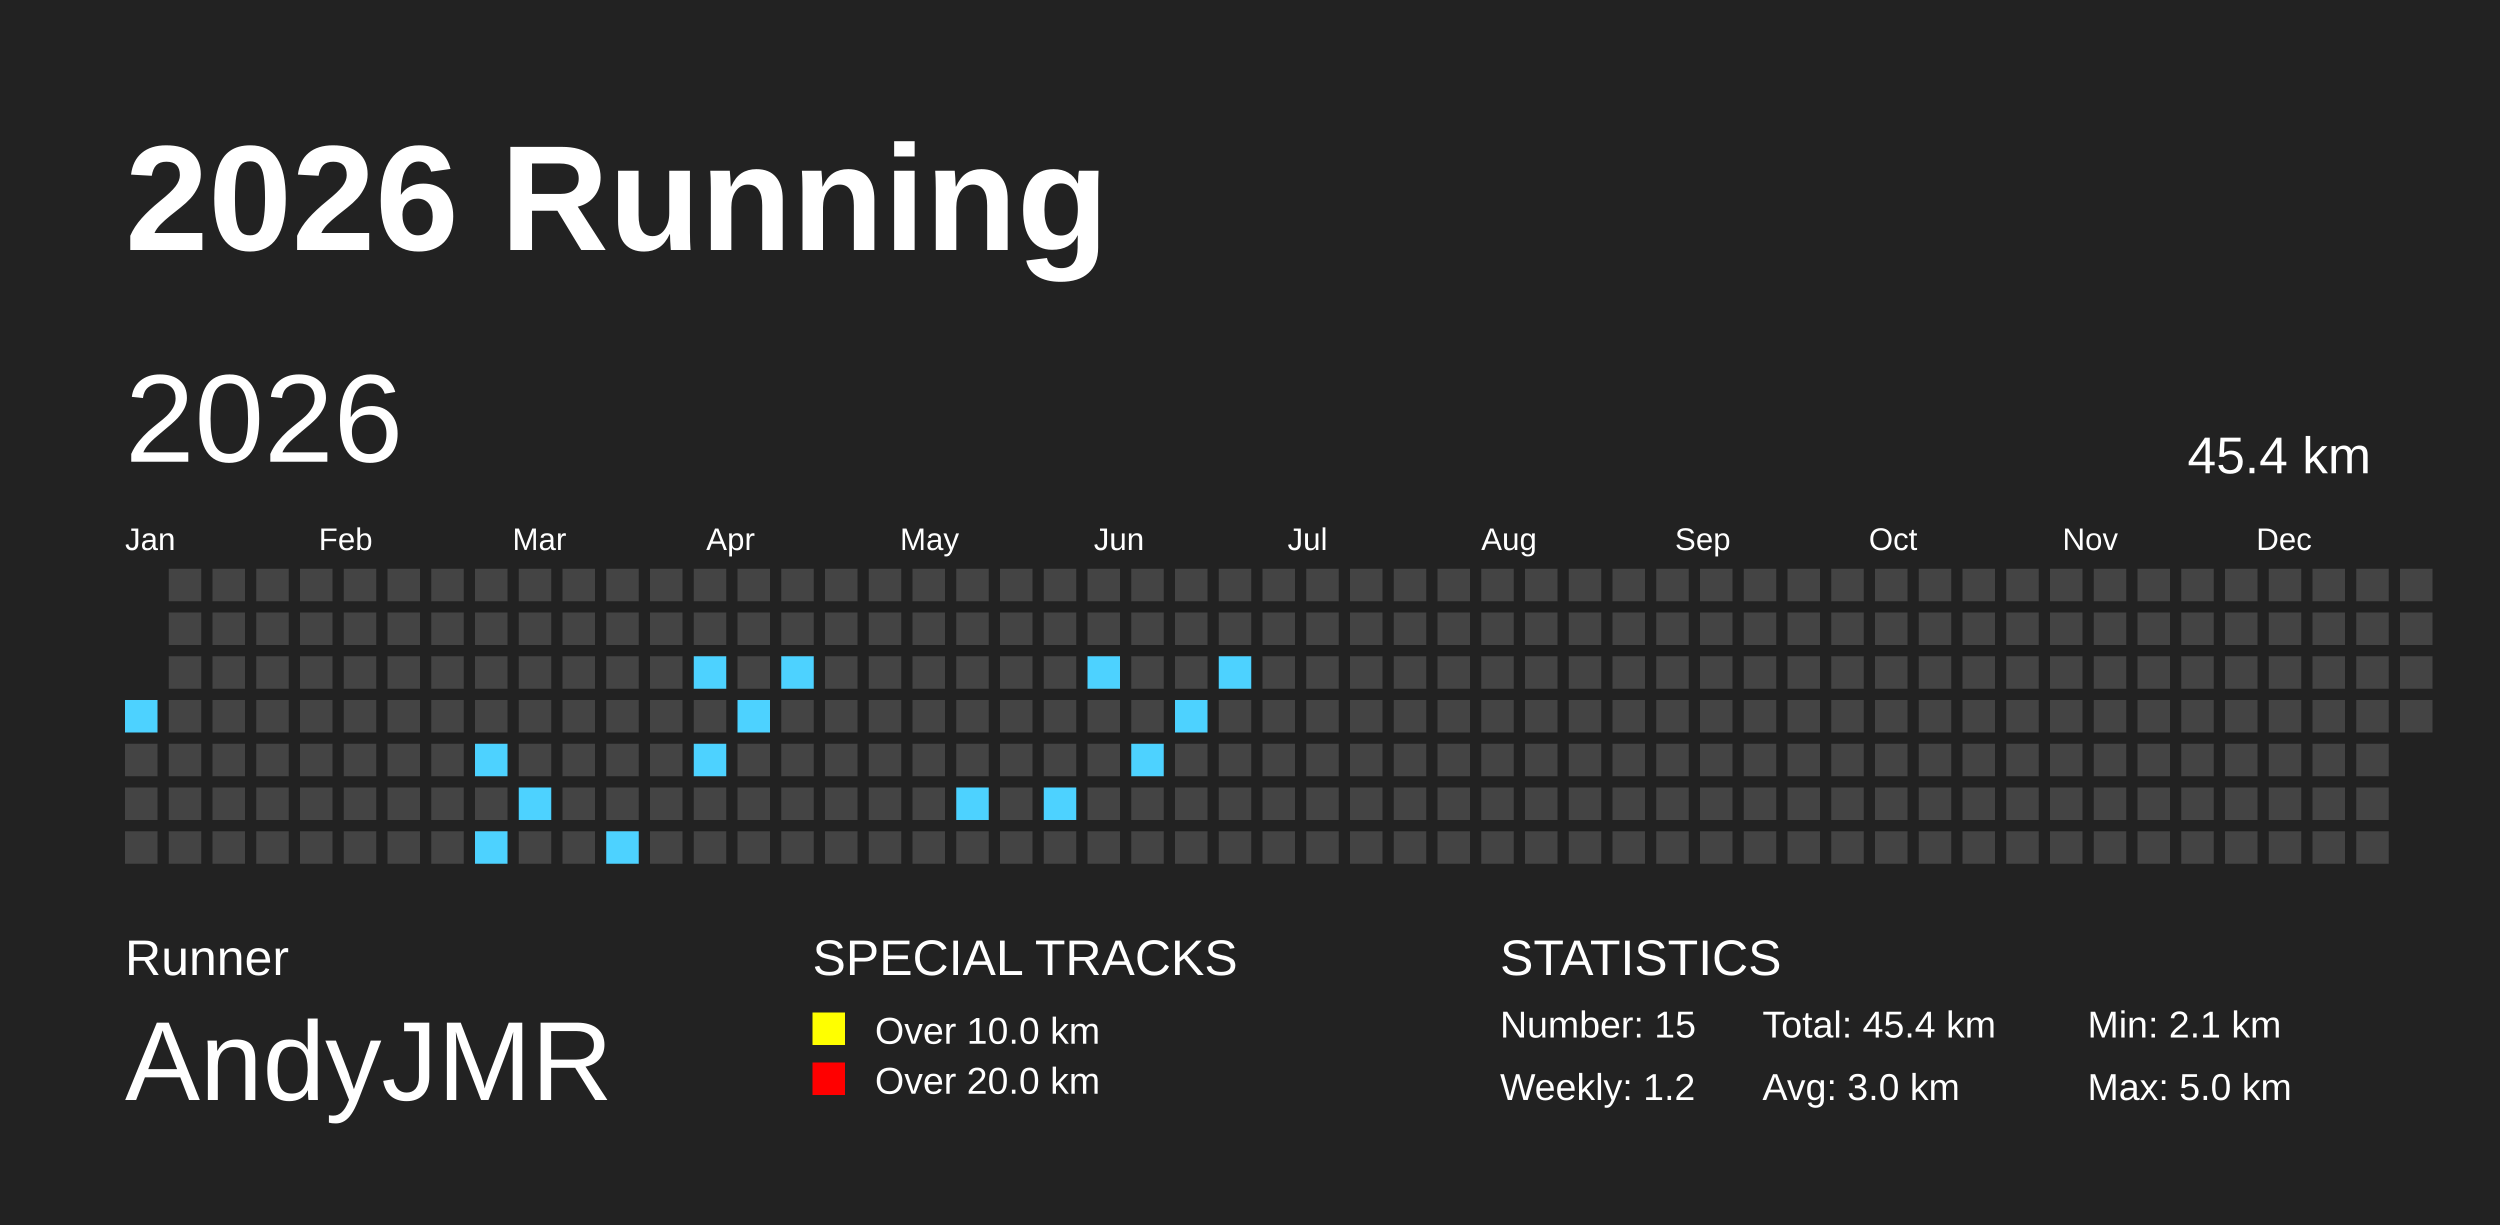
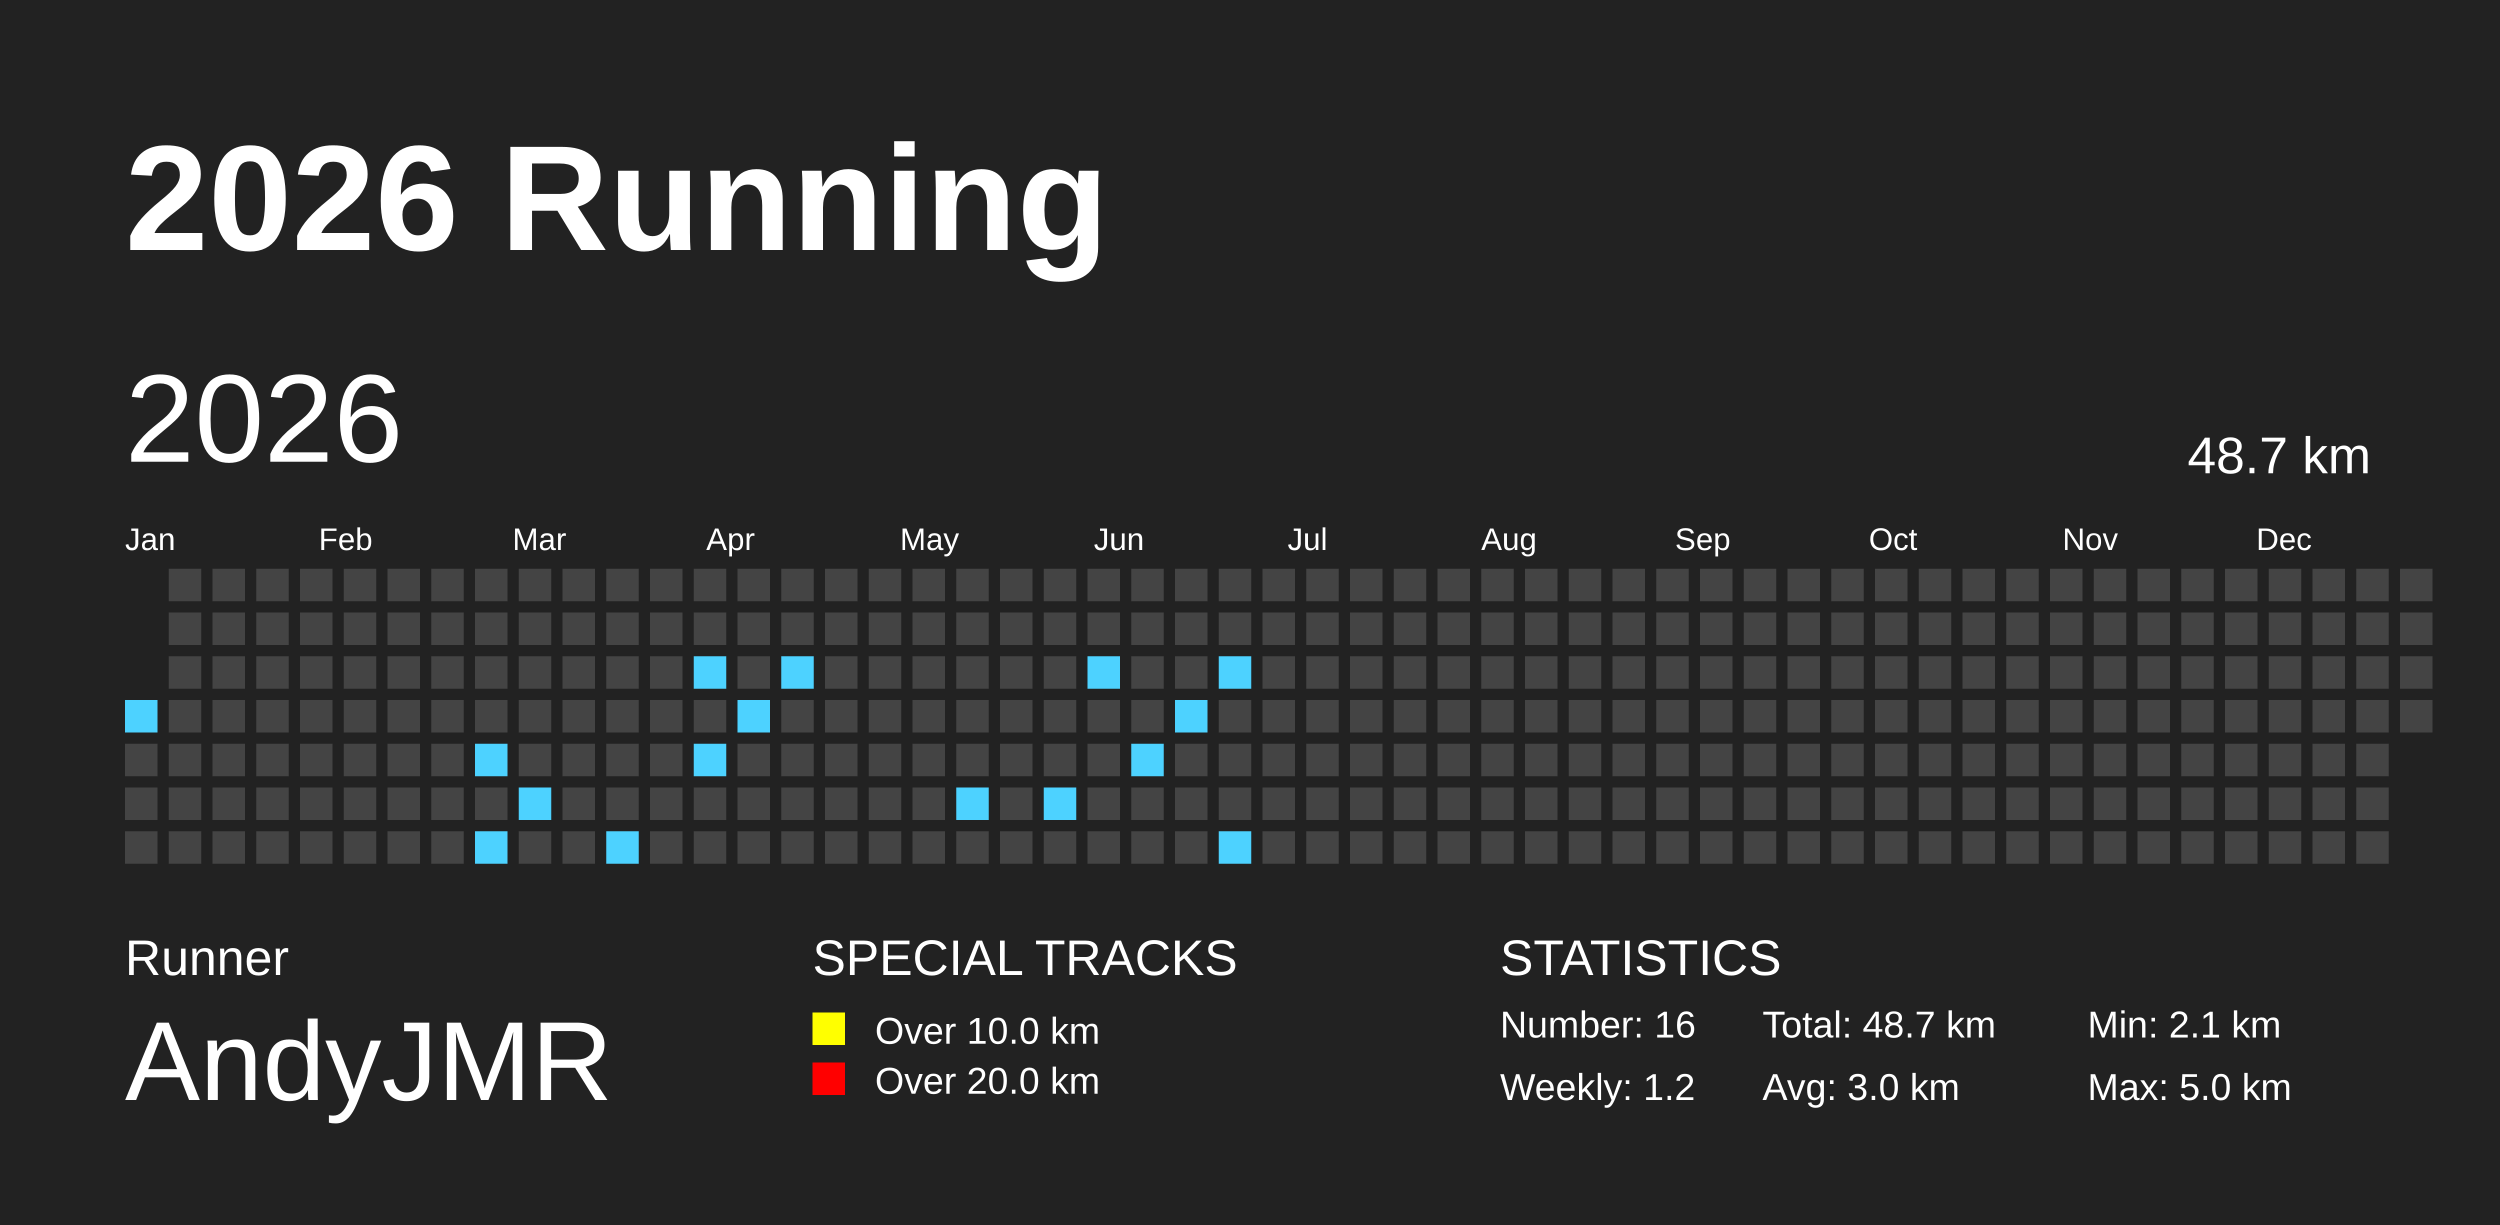
<svg xmlns="http://www.w3.org/2000/svg" baseProfile="full" height="98mm" version="1.1" viewBox="0,0,200,98" width="200mm">
  <defs />
  <rect fill="#222222" height="98" width="200" x="0" y="0" />
  <text fill="#FFFFFF" style="font-size:12px; font-family:Arial; font-weight:bold;" x="10" y="20">2026 Running</text>
  <text fill="#FFFFFF" style="font-size:4px; font-family:Arial" x="10" y="78">Runner</text>
  <text fill="#FFFFFF" style="font-size:9px; font-family:Arial" x="10" y="88">AndyJMR</text>
  <text fill="#FFFFFF" style="font-size:4px; font-family:Arial" x="65" y="78">SPECIAL TRACKS</text>
  <rect fill="yellow" height="2.6" width="2.6" x="65" y="81" />
  <text fill="#FFFFFF" style="font-size:3px; font-family:Arial" x="70" y="83.5">Over 10.0 km</text>
  <rect fill="red" height="2.6" width="2.6" x="65" y="85" />
  <text fill="#FFFFFF" style="font-size:3px; font-family:Arial" x="70" y="87.5">Over 20.0 km</text>
  <text fill="#FFFFFF" style="font-size:4px; font-family:Arial" x="120" y="78">STATISTICS</text>
-   <text fill="#FFFFFF" style="font-size:3px; font-family:Arial" x="120" y="83">Number: 15</text>
+   <text fill="#FFFFFF" style="font-size:3px; font-family:Arial" x="120" y="83">Number: 16</text>
  <text fill="#FFFFFF" style="font-size:3px; font-family:Arial" x="120" y="88">Weekly: 1.2</text>
-   <text fill="#FFFFFF" style="font-size:3px; font-family:Arial" x="141" y="83">Total: 45.4 km</text>
+   <text fill="#FFFFFF" style="font-size:3px; font-family:Arial" x="141" y="83">Total: 48.7 km</text>
  <text fill="#FFFFFF" style="font-size:3px; font-family:Arial" x="141" y="88">Avg: 3.0 km</text>
  <text fill="#FFFFFF" style="font-size:3px; font-family:Arial" x="167" y="83">Min: 2.1 km</text>
  <text fill="#FFFFFF" style="font-size:3px; font-family:Arial" x="167" y="88">Max: 5.0 km</text>
  <text dominant-baseline="hanging" fill="#FFFFFF" style="font-size:10.0px; font-family:Arial;" x="10" y="30">2026</text>
-   <text dominant-baseline="hanging" fill="#FFFFFF" style="font-size:4.125px; font-family:Arial;" x="175" y="35">45.4 km</text>
+   <text dominant-baseline="hanging" fill="#FFFFFF" style="font-size:4.125px; font-family:Arial;" x="175" y="35">48.7 km</text>
  <text fill="#FFFFFF" style="font-size:2.5px; font-family:Arial" x="10.0" y="44">Jan</text>
  <text fill="#FFFFFF" style="font-size:2.5px; font-family:Arial" x="25.5" y="44">Feb</text>
  <text fill="#FFFFFF" style="font-size:2.5px; font-family:Arial" x="41.0" y="44">Mar</text>
  <text fill="#FFFFFF" style="font-size:2.5px; font-family:Arial" x="56.5" y="44">Apr</text>
  <text fill="#FFFFFF" style="font-size:2.5px; font-family:Arial" x="72.0" y="44">May</text>
  <text fill="#FFFFFF" style="font-size:2.5px; font-family:Arial" x="87.5" y="44">Jun</text>
  <text fill="#FFFFFF" style="font-size:2.5px; font-family:Arial" x="103.0" y="44">Jul</text>
  <text fill="#FFFFFF" style="font-size:2.5px; font-family:Arial" x="118.5" y="44">Aug</text>
  <text fill="#FFFFFF" style="font-size:2.5px; font-family:Arial" x="134.0" y="44">Sep</text>
  <text fill="#FFFFFF" style="font-size:2.5px; font-family:Arial" x="149.5" y="44">Oct</text>
  <text fill="#FFFFFF" style="font-size:2.5px; font-family:Arial" x="165.0" y="44">Nov</text>
  <text fill="#FFFFFF" style="font-size:2.5px; font-family:Arial" x="180.5" y="44">Dec</text>
  <rect fill="#4DD2FF" height="2.6" width="2.6" x="10.0" y="56.0" />
  <rect fill="#444444" height="2.6" width="2.6" x="10.0" y="59.5" />
  <rect fill="#444444" height="2.6" width="2.6" x="10.0" y="63.0" />
  <rect fill="#444444" height="2.6" width="2.6" x="10.0" y="66.5" />
  <rect fill="#444444" height="2.6" width="2.6" x="13.5" y="45.5" />
  <rect fill="#444444" height="2.6" width="2.6" x="13.5" y="49.0" />
  <rect fill="#444444" height="2.6" width="2.6" x="13.5" y="52.5" />
  <rect fill="#444444" height="2.6" width="2.6" x="13.5" y="56.0" />
  <rect fill="#444444" height="2.6" width="2.6" x="13.5" y="59.5" />
  <rect fill="#444444" height="2.6" width="2.6" x="13.5" y="63.0" />
  <rect fill="#444444" height="2.6" width="2.6" x="13.5" y="66.5" />
  <rect fill="#444444" height="2.6" width="2.6" x="17.0" y="45.5" />
  <rect fill="#444444" height="2.6" width="2.6" x="17.0" y="49.0" />
  <rect fill="#444444" height="2.6" width="2.6" x="17.0" y="52.5" />
  <rect fill="#444444" height="2.6" width="2.6" x="17.0" y="56.0" />
  <rect fill="#444444" height="2.6" width="2.6" x="17.0" y="59.5" />
  <rect fill="#444444" height="2.6" width="2.6" x="17.0" y="63.0" />
  <rect fill="#444444" height="2.6" width="2.6" x="17.0" y="66.5" />
  <rect fill="#444444" height="2.6" width="2.6" x="20.5" y="45.5" />
  <rect fill="#444444" height="2.6" width="2.6" x="20.5" y="49.0" />
  <rect fill="#444444" height="2.6" width="2.6" x="20.5" y="52.5" />
  <rect fill="#444444" height="2.6" width="2.6" x="20.5" y="56.0" />
  <rect fill="#444444" height="2.6" width="2.6" x="20.5" y="59.5" />
  <rect fill="#444444" height="2.6" width="2.6" x="20.5" y="63.0" />
  <rect fill="#444444" height="2.6" width="2.6" x="20.5" y="66.5" />
  <rect fill="#444444" height="2.6" width="2.6" x="24.0" y="45.5" />
  <rect fill="#444444" height="2.6" width="2.6" x="24.0" y="49.0" />
  <rect fill="#444444" height="2.6" width="2.6" x="24.0" y="52.5" />
  <rect fill="#444444" height="2.6" width="2.6" x="24.0" y="56.0" />
  <rect fill="#444444" height="2.6" width="2.6" x="24.0" y="59.5" />
  <rect fill="#444444" height="2.6" width="2.6" x="24.0" y="63.0" />
  <rect fill="#444444" height="2.6" width="2.6" x="24.0" y="66.5" />
  <rect fill="#444444" height="2.6" width="2.6" x="27.5" y="45.5" />
  <rect fill="#444444" height="2.6" width="2.6" x="27.5" y="49.0" />
  <rect fill="#444444" height="2.6" width="2.6" x="27.5" y="52.5" />
  <rect fill="#444444" height="2.6" width="2.6" x="27.5" y="56.0" />
  <rect fill="#444444" height="2.6" width="2.6" x="27.5" y="59.5" />
  <rect fill="#444444" height="2.6" width="2.6" x="27.5" y="63.0" />
  <rect fill="#444444" height="2.6" width="2.6" x="27.5" y="66.5" />
  <rect fill="#444444" height="2.6" width="2.6" x="31.0" y="45.5" />
  <rect fill="#444444" height="2.6" width="2.6" x="31.0" y="49.0" />
  <rect fill="#444444" height="2.6" width="2.6" x="31.0" y="52.5" />
  <rect fill="#444444" height="2.6" width="2.6" x="31.0" y="56.0" />
  <rect fill="#444444" height="2.6" width="2.6" x="31.0" y="59.5" />
  <rect fill="#444444" height="2.6" width="2.6" x="31.0" y="63.0" />
  <rect fill="#444444" height="2.6" width="2.6" x="31.0" y="66.5" />
  <rect fill="#444444" height="2.6" width="2.6" x="34.5" y="45.5" />
  <rect fill="#444444" height="2.6" width="2.6" x="34.5" y="49.0" />
  <rect fill="#444444" height="2.6" width="2.6" x="34.5" y="52.5" />
  <rect fill="#444444" height="2.6" width="2.6" x="34.5" y="56.0" />
  <rect fill="#444444" height="2.6" width="2.6" x="34.5" y="59.5" />
  <rect fill="#444444" height="2.6" width="2.6" x="34.5" y="63.0" />
  <rect fill="#444444" height="2.6" width="2.6" x="34.5" y="66.5" />
  <rect fill="#444444" height="2.6" width="2.6" x="38.0" y="45.5" />
  <rect fill="#444444" height="2.6" width="2.6" x="38.0" y="49.0" />
  <rect fill="#444444" height="2.6" width="2.6" x="38.0" y="52.5" />
  <rect fill="#444444" height="2.6" width="2.6" x="38.0" y="56.0" />
  <rect fill="#4DD2FF" height="2.6" width="2.6" x="38.0" y="59.5" />
  <rect fill="#444444" height="2.6" width="2.6" x="38.0" y="63.0" />
  <rect fill="#4DD2FF" height="2.6" width="2.6" x="38.0" y="66.5" />
  <rect fill="#444444" height="2.6" width="2.6" x="41.5" y="45.5" />
  <rect fill="#444444" height="2.6" width="2.6" x="41.5" y="49.0" />
  <rect fill="#444444" height="2.6" width="2.6" x="41.5" y="52.5" />
  <rect fill="#444444" height="2.6" width="2.6" x="41.5" y="56.0" />
  <rect fill="#444444" height="2.6" width="2.6" x="41.5" y="59.5" />
  <rect fill="#4DD2FF" height="2.6" width="2.6" x="41.5" y="63.0" />
  <rect fill="#444444" height="2.6" width="2.6" x="41.5" y="66.5" />
  <rect fill="#444444" height="2.6" width="2.6" x="45.0" y="45.5" />
  <rect fill="#444444" height="2.6" width="2.6" x="45.0" y="49.0" />
  <rect fill="#444444" height="2.6" width="2.6" x="45.0" y="52.5" />
  <rect fill="#444444" height="2.6" width="2.6" x="45.0" y="56.0" />
  <rect fill="#444444" height="2.6" width="2.6" x="45.0" y="59.5" />
  <rect fill="#444444" height="2.6" width="2.6" x="45.0" y="63.0" />
  <rect fill="#444444" height="2.6" width="2.6" x="45.0" y="66.5" />
  <rect fill="#444444" height="2.6" width="2.6" x="48.5" y="45.5" />
  <rect fill="#444444" height="2.6" width="2.6" x="48.5" y="49.0" />
  <rect fill="#444444" height="2.6" width="2.6" x="48.5" y="52.5" />
  <rect fill="#444444" height="2.6" width="2.6" x="48.5" y="56.0" />
  <rect fill="#444444" height="2.6" width="2.6" x="48.5" y="59.5" />
  <rect fill="#444444" height="2.6" width="2.6" x="48.5" y="63.0" />
  <rect fill="#4DD2FF" height="2.6" width="2.6" x="48.5" y="66.5" />
  <rect fill="#444444" height="2.6" width="2.6" x="52.0" y="45.5" />
  <rect fill="#444444" height="2.6" width="2.6" x="52.0" y="49.0" />
  <rect fill="#444444" height="2.6" width="2.6" x="52.0" y="52.5" />
  <rect fill="#444444" height="2.6" width="2.6" x="52.0" y="56.0" />
  <rect fill="#444444" height="2.6" width="2.6" x="52.0" y="59.5" />
  <rect fill="#444444" height="2.6" width="2.6" x="52.0" y="63.0" />
  <rect fill="#444444" height="2.6" width="2.6" x="52.0" y="66.5" />
  <rect fill="#444444" height="2.6" width="2.6" x="55.5" y="45.5" />
  <rect fill="#444444" height="2.6" width="2.6" x="55.5" y="49.0" />
  <rect fill="#4DD2FF" height="2.6" width="2.6" x="55.5" y="52.5" />
  <rect fill="#444444" height="2.6" width="2.6" x="55.5" y="56.0" />
  <rect fill="#4DD2FF" height="2.6" width="2.6" x="55.5" y="59.5" />
  <rect fill="#444444" height="2.6" width="2.6" x="55.5" y="63.0" />
  <rect fill="#444444" height="2.6" width="2.6" x="55.5" y="66.5" />
  <rect fill="#444444" height="2.6" width="2.6" x="59.0" y="45.5" />
  <rect fill="#444444" height="2.6" width="2.6" x="59.0" y="49.0" />
  <rect fill="#444444" height="2.6" width="2.6" x="59.0" y="52.5" />
  <rect fill="#4DD2FF" height="2.6" width="2.6" x="59.0" y="56.0" />
  <rect fill="#444444" height="2.6" width="2.6" x="59.0" y="59.5" />
  <rect fill="#444444" height="2.6" width="2.6" x="59.0" y="63.0" />
  <rect fill="#444444" height="2.6" width="2.6" x="59.0" y="66.5" />
  <rect fill="#444444" height="2.6" width="2.6" x="62.5" y="45.5" />
  <rect fill="#444444" height="2.6" width="2.6" x="62.5" y="49.0" />
  <rect fill="#4DD2FF" height="2.6" width="2.6" x="62.5" y="52.5" />
  <rect fill="#444444" height="2.6" width="2.6" x="62.5" y="56.0" />
  <rect fill="#444444" height="2.6" width="2.6" x="62.5" y="59.5" />
  <rect fill="#444444" height="2.6" width="2.6" x="62.5" y="63.0" />
  <rect fill="#444444" height="2.6" width="2.6" x="62.5" y="66.5" />
  <rect fill="#444444" height="2.6" width="2.6" x="66.0" y="45.5" />
  <rect fill="#444444" height="2.6" width="2.6" x="66.0" y="49.0" />
  <rect fill="#444444" height="2.6" width="2.6" x="66.0" y="52.5" />
  <rect fill="#444444" height="2.6" width="2.6" x="66.0" y="56.0" />
  <rect fill="#444444" height="2.6" width="2.6" x="66.0" y="59.5" />
  <rect fill="#444444" height="2.6" width="2.6" x="66.0" y="63.0" />
  <rect fill="#444444" height="2.6" width="2.6" x="66.0" y="66.5" />
  <rect fill="#444444" height="2.6" width="2.6" x="69.5" y="45.5" />
  <rect fill="#444444" height="2.6" width="2.6" x="69.5" y="49.0" />
  <rect fill="#444444" height="2.6" width="2.6" x="69.5" y="52.5" />
  <rect fill="#444444" height="2.6" width="2.6" x="69.5" y="56.0" />
  <rect fill="#444444" height="2.6" width="2.6" x="69.5" y="59.5" />
  <rect fill="#444444" height="2.6" width="2.6" x="69.5" y="63.0" />
  <rect fill="#444444" height="2.6" width="2.6" x="69.5" y="66.5" />
  <rect fill="#444444" height="2.6" width="2.6" x="73.0" y="45.5" />
  <rect fill="#444444" height="2.6" width="2.6" x="73.0" y="49.0" />
  <rect fill="#444444" height="2.6" width="2.6" x="73.0" y="52.5" />
  <rect fill="#444444" height="2.6" width="2.6" x="73.0" y="56.0" />
  <rect fill="#444444" height="2.6" width="2.6" x="73.0" y="59.5" />
  <rect fill="#444444" height="2.6" width="2.6" x="73.0" y="63.0" />
  <rect fill="#444444" height="2.6" width="2.6" x="73.0" y="66.5" />
  <rect fill="#444444" height="2.6" width="2.6" x="76.5" y="45.5" />
  <rect fill="#444444" height="2.6" width="2.6" x="76.5" y="49.0" />
  <rect fill="#444444" height="2.6" width="2.6" x="76.5" y="52.5" />
  <rect fill="#444444" height="2.6" width="2.6" x="76.5" y="56.0" />
  <rect fill="#444444" height="2.6" width="2.6" x="76.5" y="59.5" />
  <rect fill="#4DD2FF" height="2.6" width="2.6" x="76.5" y="63.0" />
  <rect fill="#444444" height="2.6" width="2.6" x="76.5" y="66.5" />
  <rect fill="#444444" height="2.6" width="2.6" x="80.0" y="45.5" />
  <rect fill="#444444" height="2.6" width="2.6" x="80.0" y="49.0" />
  <rect fill="#444444" height="2.6" width="2.6" x="80.0" y="52.5" />
  <rect fill="#444444" height="2.6" width="2.6" x="80.0" y="56.0" />
  <rect fill="#444444" height="2.6" width="2.6" x="80.0" y="59.5" />
  <rect fill="#444444" height="2.6" width="2.6" x="80.0" y="63.0" />
  <rect fill="#444444" height="2.6" width="2.6" x="80.0" y="66.5" />
  <rect fill="#444444" height="2.6" width="2.6" x="83.5" y="45.5" />
  <rect fill="#444444" height="2.6" width="2.6" x="83.5" y="49.0" />
  <rect fill="#444444" height="2.6" width="2.6" x="83.5" y="52.5" />
  <rect fill="#444444" height="2.6" width="2.6" x="83.5" y="56.0" />
  <rect fill="#444444" height="2.6" width="2.6" x="83.5" y="59.5" />
  <rect fill="#4DD2FF" height="2.6" width="2.6" x="83.5" y="63.0" />
  <rect fill="#444444" height="2.6" width="2.6" x="83.5" y="66.5" />
  <rect fill="#444444" height="2.6" width="2.6" x="87.0" y="45.5" />
  <rect fill="#444444" height="2.6" width="2.6" x="87.0" y="49.0" />
  <rect fill="#4DD2FF" height="2.6" width="2.6" x="87.0" y="52.5" />
  <rect fill="#444444" height="2.6" width="2.6" x="87.0" y="56.0" />
  <rect fill="#444444" height="2.6" width="2.6" x="87.0" y="59.5" />
  <rect fill="#444444" height="2.6" width="2.6" x="87.0" y="63.0" />
  <rect fill="#444444" height="2.6" width="2.6" x="87.0" y="66.5" />
  <rect fill="#444444" height="2.6" width="2.6" x="90.5" y="45.5" />
  <rect fill="#444444" height="2.6" width="2.6" x="90.5" y="49.0" />
  <rect fill="#444444" height="2.6" width="2.6" x="90.5" y="52.5" />
  <rect fill="#444444" height="2.6" width="2.6" x="90.5" y="56.0" />
  <rect fill="#4DD2FF" height="2.6" width="2.6" x="90.5" y="59.5" />
  <rect fill="#444444" height="2.6" width="2.6" x="90.5" y="63.0" />
  <rect fill="#444444" height="2.6" width="2.6" x="90.5" y="66.5" />
  <rect fill="#444444" height="2.6" width="2.6" x="94.0" y="45.5" />
  <rect fill="#444444" height="2.6" width="2.6" x="94.0" y="49.0" />
  <rect fill="#444444" height="2.6" width="2.6" x="94.0" y="52.5" />
  <rect fill="#4DD2FF" height="2.6" width="2.6" x="94.0" y="56.0" />
  <rect fill="#444444" height="2.6" width="2.6" x="94.0" y="59.5" />
  <rect fill="#444444" height="2.6" width="2.6" x="94.0" y="63.0" />
  <rect fill="#444444" height="2.6" width="2.6" x="94.0" y="66.5" />
  <rect fill="#444444" height="2.6" width="2.6" x="97.5" y="45.5" />
  <rect fill="#444444" height="2.6" width="2.6" x="97.5" y="49.0" />
  <rect fill="#4DD2FF" height="2.6" width="2.6" x="97.5" y="52.5" />
  <rect fill="#444444" height="2.6" width="2.6" x="97.5" y="56.0" />
  <rect fill="#444444" height="2.6" width="2.6" x="97.5" y="59.5" />
  <rect fill="#444444" height="2.6" width="2.6" x="97.5" y="63.0" />
-   <rect fill="#444444" height="2.6" width="2.6" x="97.5" y="66.5" />
+   <rect fill="#4DD2FF" height="2.6" width="2.6" x="97.5" y="66.5" />
  <rect fill="#444444" height="2.6" width="2.6" x="101.0" y="45.5" />
  <rect fill="#444444" height="2.6" width="2.6" x="101.0" y="49.0" />
  <rect fill="#444444" height="2.6" width="2.6" x="101.0" y="52.5" />
  <rect fill="#444444" height="2.6" width="2.6" x="101.0" y="56.0" />
  <rect fill="#444444" height="2.6" width="2.6" x="101.0" y="59.5" />
  <rect fill="#444444" height="2.6" width="2.6" x="101.0" y="63.0" />
  <rect fill="#444444" height="2.6" width="2.6" x="101.0" y="66.5" />
  <rect fill="#444444" height="2.6" width="2.6" x="104.5" y="45.5" />
  <rect fill="#444444" height="2.6" width="2.6" x="104.5" y="49.0" />
  <rect fill="#444444" height="2.6" width="2.6" x="104.5" y="52.5" />
  <rect fill="#444444" height="2.6" width="2.6" x="104.5" y="56.0" />
  <rect fill="#444444" height="2.6" width="2.6" x="104.5" y="59.5" />
  <rect fill="#444444" height="2.6" width="2.6" x="104.5" y="63.0" />
  <rect fill="#444444" height="2.6" width="2.6" x="104.5" y="66.5" />
  <rect fill="#444444" height="2.6" width="2.6" x="108.0" y="45.5" />
  <rect fill="#444444" height="2.6" width="2.6" x="108.0" y="49.0" />
  <rect fill="#444444" height="2.6" width="2.6" x="108.0" y="52.5" />
  <rect fill="#444444" height="2.6" width="2.6" x="108.0" y="56.0" />
  <rect fill="#444444" height="2.6" width="2.6" x="108.0" y="59.5" />
  <rect fill="#444444" height="2.6" width="2.6" x="108.0" y="63.0" />
  <rect fill="#444444" height="2.6" width="2.6" x="108.0" y="66.5" />
  <rect fill="#444444" height="2.6" width="2.6" x="111.5" y="45.5" />
  <rect fill="#444444" height="2.6" width="2.6" x="111.5" y="49.0" />
  <rect fill="#444444" height="2.6" width="2.6" x="111.5" y="52.5" />
  <rect fill="#444444" height="2.6" width="2.6" x="111.5" y="56.0" />
  <rect fill="#444444" height="2.6" width="2.6" x="111.5" y="59.5" />
  <rect fill="#444444" height="2.6" width="2.6" x="111.5" y="63.0" />
  <rect fill="#444444" height="2.6" width="2.6" x="111.5" y="66.5" />
  <rect fill="#444444" height="2.6" width="2.6" x="115.0" y="45.5" />
  <rect fill="#444444" height="2.6" width="2.6" x="115.0" y="49.0" />
  <rect fill="#444444" height="2.6" width="2.6" x="115.0" y="52.5" />
  <rect fill="#444444" height="2.6" width="2.6" x="115.0" y="56.0" />
  <rect fill="#444444" height="2.6" width="2.6" x="115.0" y="59.5" />
  <rect fill="#444444" height="2.6" width="2.6" x="115.0" y="63.0" />
  <rect fill="#444444" height="2.6" width="2.6" x="115.0" y="66.5" />
  <rect fill="#444444" height="2.6" width="2.6" x="118.5" y="45.5" />
  <rect fill="#444444" height="2.6" width="2.6" x="118.5" y="49.0" />
  <rect fill="#444444" height="2.6" width="2.6" x="118.5" y="52.5" />
  <rect fill="#444444" height="2.6" width="2.6" x="118.5" y="56.0" />
  <rect fill="#444444" height="2.6" width="2.6" x="118.5" y="59.5" />
  <rect fill="#444444" height="2.6" width="2.6" x="118.5" y="63.0" />
  <rect fill="#444444" height="2.6" width="2.6" x="118.5" y="66.5" />
  <rect fill="#444444" height="2.6" width="2.6" x="122.0" y="45.5" />
  <rect fill="#444444" height="2.6" width="2.6" x="122.0" y="49.0" />
  <rect fill="#444444" height="2.6" width="2.6" x="122.0" y="52.5" />
  <rect fill="#444444" height="2.6" width="2.6" x="122.0" y="56.0" />
  <rect fill="#444444" height="2.6" width="2.6" x="122.0" y="59.5" />
  <rect fill="#444444" height="2.6" width="2.6" x="122.0" y="63.0" />
  <rect fill="#444444" height="2.6" width="2.6" x="122.0" y="66.5" />
  <rect fill="#444444" height="2.6" width="2.6" x="125.5" y="45.5" />
  <rect fill="#444444" height="2.6" width="2.6" x="125.5" y="49.0" />
  <rect fill="#444444" height="2.6" width="2.6" x="125.5" y="52.5" />
  <rect fill="#444444" height="2.6" width="2.6" x="125.5" y="56.0" />
  <rect fill="#444444" height="2.6" width="2.6" x="125.5" y="59.5" />
  <rect fill="#444444" height="2.6" width="2.6" x="125.5" y="63.0" />
  <rect fill="#444444" height="2.6" width="2.6" x="125.5" y="66.5" />
  <rect fill="#444444" height="2.6" width="2.6" x="129.0" y="45.5" />
  <rect fill="#444444" height="2.6" width="2.6" x="129.0" y="49.0" />
  <rect fill="#444444" height="2.6" width="2.6" x="129.0" y="52.5" />
  <rect fill="#444444" height="2.6" width="2.6" x="129.0" y="56.0" />
  <rect fill="#444444" height="2.6" width="2.6" x="129.0" y="59.5" />
  <rect fill="#444444" height="2.6" width="2.6" x="129.0" y="63.0" />
  <rect fill="#444444" height="2.6" width="2.6" x="129.0" y="66.5" />
  <rect fill="#444444" height="2.6" width="2.6" x="132.5" y="45.5" />
  <rect fill="#444444" height="2.6" width="2.6" x="132.5" y="49.0" />
  <rect fill="#444444" height="2.6" width="2.6" x="132.5" y="52.5" />
  <rect fill="#444444" height="2.6" width="2.6" x="132.5" y="56.0" />
  <rect fill="#444444" height="2.6" width="2.6" x="132.5" y="59.5" />
  <rect fill="#444444" height="2.6" width="2.6" x="132.5" y="63.0" />
  <rect fill="#444444" height="2.6" width="2.6" x="132.5" y="66.5" />
  <rect fill="#444444" height="2.6" width="2.6" x="136.0" y="45.5" />
  <rect fill="#444444" height="2.6" width="2.6" x="136.0" y="49.0" />
  <rect fill="#444444" height="2.6" width="2.6" x="136.0" y="52.5" />
  <rect fill="#444444" height="2.6" width="2.6" x="136.0" y="56.0" />
  <rect fill="#444444" height="2.6" width="2.6" x="136.0" y="59.5" />
  <rect fill="#444444" height="2.6" width="2.6" x="136.0" y="63.0" />
  <rect fill="#444444" height="2.6" width="2.6" x="136.0" y="66.5" />
  <rect fill="#444444" height="2.6" width="2.6" x="139.5" y="45.5" />
  <rect fill="#444444" height="2.6" width="2.6" x="139.5" y="49.0" />
  <rect fill="#444444" height="2.6" width="2.6" x="139.5" y="52.5" />
  <rect fill="#444444" height="2.6" width="2.6" x="139.5" y="56.0" />
  <rect fill="#444444" height="2.6" width="2.6" x="139.5" y="59.5" />
  <rect fill="#444444" height="2.6" width="2.6" x="139.5" y="63.0" />
  <rect fill="#444444" height="2.6" width="2.6" x="139.5" y="66.5" />
  <rect fill="#444444" height="2.6" width="2.6" x="143.0" y="45.5" />
  <rect fill="#444444" height="2.6" width="2.6" x="143.0" y="49.0" />
  <rect fill="#444444" height="2.6" width="2.6" x="143.0" y="52.5" />
  <rect fill="#444444" height="2.6" width="2.6" x="143.0" y="56.0" />
  <rect fill="#444444" height="2.6" width="2.6" x="143.0" y="59.5" />
  <rect fill="#444444" height="2.6" width="2.6" x="143.0" y="63.0" />
  <rect fill="#444444" height="2.6" width="2.6" x="143.0" y="66.5" />
  <rect fill="#444444" height="2.6" width="2.6" x="146.5" y="45.5" />
  <rect fill="#444444" height="2.6" width="2.6" x="146.5" y="49.0" />
  <rect fill="#444444" height="2.6" width="2.6" x="146.5" y="52.5" />
  <rect fill="#444444" height="2.6" width="2.6" x="146.5" y="56.0" />
  <rect fill="#444444" height="2.6" width="2.6" x="146.5" y="59.5" />
  <rect fill="#444444" height="2.6" width="2.6" x="146.5" y="63.0" />
  <rect fill="#444444" height="2.6" width="2.6" x="146.5" y="66.5" />
  <rect fill="#444444" height="2.6" width="2.6" x="150.0" y="45.5" />
  <rect fill="#444444" height="2.6" width="2.6" x="150.0" y="49.0" />
  <rect fill="#444444" height="2.6" width="2.6" x="150.0" y="52.5" />
  <rect fill="#444444" height="2.6" width="2.6" x="150.0" y="56.0" />
  <rect fill="#444444" height="2.6" width="2.6" x="150.0" y="59.5" />
  <rect fill="#444444" height="2.6" width="2.6" x="150.0" y="63.0" />
  <rect fill="#444444" height="2.6" width="2.6" x="150.0" y="66.5" />
  <rect fill="#444444" height="2.6" width="2.6" x="153.5" y="45.5" />
  <rect fill="#444444" height="2.6" width="2.6" x="153.5" y="49.0" />
  <rect fill="#444444" height="2.6" width="2.6" x="153.5" y="52.5" />
  <rect fill="#444444" height="2.6" width="2.6" x="153.5" y="56.0" />
  <rect fill="#444444" height="2.6" width="2.6" x="153.5" y="59.5" />
  <rect fill="#444444" height="2.6" width="2.6" x="153.5" y="63.0" />
  <rect fill="#444444" height="2.6" width="2.6" x="153.5" y="66.5" />
  <rect fill="#444444" height="2.6" width="2.6" x="157.0" y="45.5" />
  <rect fill="#444444" height="2.6" width="2.6" x="157.0" y="49.0" />
  <rect fill="#444444" height="2.6" width="2.6" x="157.0" y="52.5" />
  <rect fill="#444444" height="2.6" width="2.6" x="157.0" y="56.0" />
  <rect fill="#444444" height="2.6" width="2.6" x="157.0" y="59.5" />
  <rect fill="#444444" height="2.6" width="2.6" x="157.0" y="63.0" />
  <rect fill="#444444" height="2.6" width="2.6" x="157.0" y="66.5" />
  <rect fill="#444444" height="2.6" width="2.6" x="160.5" y="45.5" />
  <rect fill="#444444" height="2.6" width="2.6" x="160.5" y="49.0" />
  <rect fill="#444444" height="2.6" width="2.6" x="160.5" y="52.5" />
  <rect fill="#444444" height="2.6" width="2.6" x="160.5" y="56.0" />
  <rect fill="#444444" height="2.6" width="2.6" x="160.5" y="59.5" />
  <rect fill="#444444" height="2.6" width="2.6" x="160.5" y="63.0" />
  <rect fill="#444444" height="2.6" width="2.6" x="160.5" y="66.5" />
  <rect fill="#444444" height="2.6" width="2.6" x="164.0" y="45.5" />
  <rect fill="#444444" height="2.6" width="2.6" x="164.0" y="49.0" />
  <rect fill="#444444" height="2.6" width="2.6" x="164.0" y="52.5" />
  <rect fill="#444444" height="2.6" width="2.6" x="164.0" y="56.0" />
  <rect fill="#444444" height="2.6" width="2.6" x="164.0" y="59.5" />
  <rect fill="#444444" height="2.6" width="2.6" x="164.0" y="63.0" />
  <rect fill="#444444" height="2.6" width="2.6" x="164.0" y="66.5" />
  <rect fill="#444444" height="2.6" width="2.6" x="167.5" y="45.5" />
  <rect fill="#444444" height="2.6" width="2.6" x="167.5" y="49.0" />
  <rect fill="#444444" height="2.6" width="2.6" x="167.5" y="52.5" />
  <rect fill="#444444" height="2.6" width="2.6" x="167.5" y="56.0" />
  <rect fill="#444444" height="2.6" width="2.6" x="167.5" y="59.5" />
  <rect fill="#444444" height="2.6" width="2.6" x="167.5" y="63.0" />
  <rect fill="#444444" height="2.6" width="2.6" x="167.5" y="66.5" />
  <rect fill="#444444" height="2.6" width="2.6" x="171.0" y="45.5" />
  <rect fill="#444444" height="2.6" width="2.6" x="171.0" y="49.0" />
  <rect fill="#444444" height="2.6" width="2.6" x="171.0" y="52.5" />
  <rect fill="#444444" height="2.6" width="2.6" x="171.0" y="56.0" />
  <rect fill="#444444" height="2.6" width="2.6" x="171.0" y="59.5" />
  <rect fill="#444444" height="2.6" width="2.6" x="171.0" y="63.0" />
  <rect fill="#444444" height="2.6" width="2.6" x="171.0" y="66.5" />
  <rect fill="#444444" height="2.6" width="2.6" x="174.5" y="45.5" />
  <rect fill="#444444" height="2.6" width="2.6" x="174.5" y="49.0" />
  <rect fill="#444444" height="2.6" width="2.6" x="174.5" y="52.5" />
  <rect fill="#444444" height="2.6" width="2.6" x="174.5" y="56.0" />
  <rect fill="#444444" height="2.6" width="2.6" x="174.5" y="59.5" />
  <rect fill="#444444" height="2.6" width="2.6" x="174.5" y="63.0" />
  <rect fill="#444444" height="2.6" width="2.6" x="174.5" y="66.5" />
  <rect fill="#444444" height="2.6" width="2.6" x="178.0" y="45.5" />
  <rect fill="#444444" height="2.6" width="2.6" x="178.0" y="49.0" />
  <rect fill="#444444" height="2.6" width="2.6" x="178.0" y="52.5" />
  <rect fill="#444444" height="2.6" width="2.6" x="178.0" y="56.0" />
  <rect fill="#444444" height="2.6" width="2.6" x="178.0" y="59.5" />
  <rect fill="#444444" height="2.6" width="2.6" x="178.0" y="63.0" />
  <rect fill="#444444" height="2.6" width="2.6" x="178.0" y="66.5" />
  <rect fill="#444444" height="2.6" width="2.6" x="181.5" y="45.5" />
  <rect fill="#444444" height="2.6" width="2.6" x="181.5" y="49.0" />
  <rect fill="#444444" height="2.6" width="2.6" x="181.5" y="52.5" />
  <rect fill="#444444" height="2.6" width="2.6" x="181.5" y="56.0" />
  <rect fill="#444444" height="2.6" width="2.6" x="181.5" y="59.5" />
  <rect fill="#444444" height="2.6" width="2.6" x="181.5" y="63.0" />
  <rect fill="#444444" height="2.6" width="2.6" x="181.5" y="66.5" />
  <rect fill="#444444" height="2.6" width="2.6" x="185.0" y="45.5" />
  <rect fill="#444444" height="2.6" width="2.6" x="185.0" y="49.0" />
  <rect fill="#444444" height="2.6" width="2.6" x="185.0" y="52.5" />
  <rect fill="#444444" height="2.6" width="2.6" x="185.0" y="56.0" />
  <rect fill="#444444" height="2.6" width="2.6" x="185.0" y="59.5" />
  <rect fill="#444444" height="2.6" width="2.6" x="185.0" y="63.0" />
  <rect fill="#444444" height="2.6" width="2.6" x="185.0" y="66.5" />
  <rect fill="#444444" height="2.6" width="2.6" x="188.5" y="45.5" />
  <rect fill="#444444" height="2.6" width="2.6" x="188.5" y="49.0" />
  <rect fill="#444444" height="2.6" width="2.6" x="188.5" y="52.5" />
  <rect fill="#444444" height="2.6" width="2.6" x="188.5" y="56.0" />
  <rect fill="#444444" height="2.6" width="2.6" x="188.5" y="59.5" />
  <rect fill="#444444" height="2.6" width="2.6" x="188.5" y="63.0" />
  <rect fill="#444444" height="2.6" width="2.6" x="188.5" y="66.5" />
  <rect fill="#444444" height="2.6" width="2.6" x="192.0" y="45.5" />
  <rect fill="#444444" height="2.6" width="2.6" x="192.0" y="49.0" />
  <rect fill="#444444" height="2.6" width="2.6" x="192.0" y="52.5" />
  <rect fill="#444444" height="2.6" width="2.6" x="192.0" y="56.0" />
</svg>
